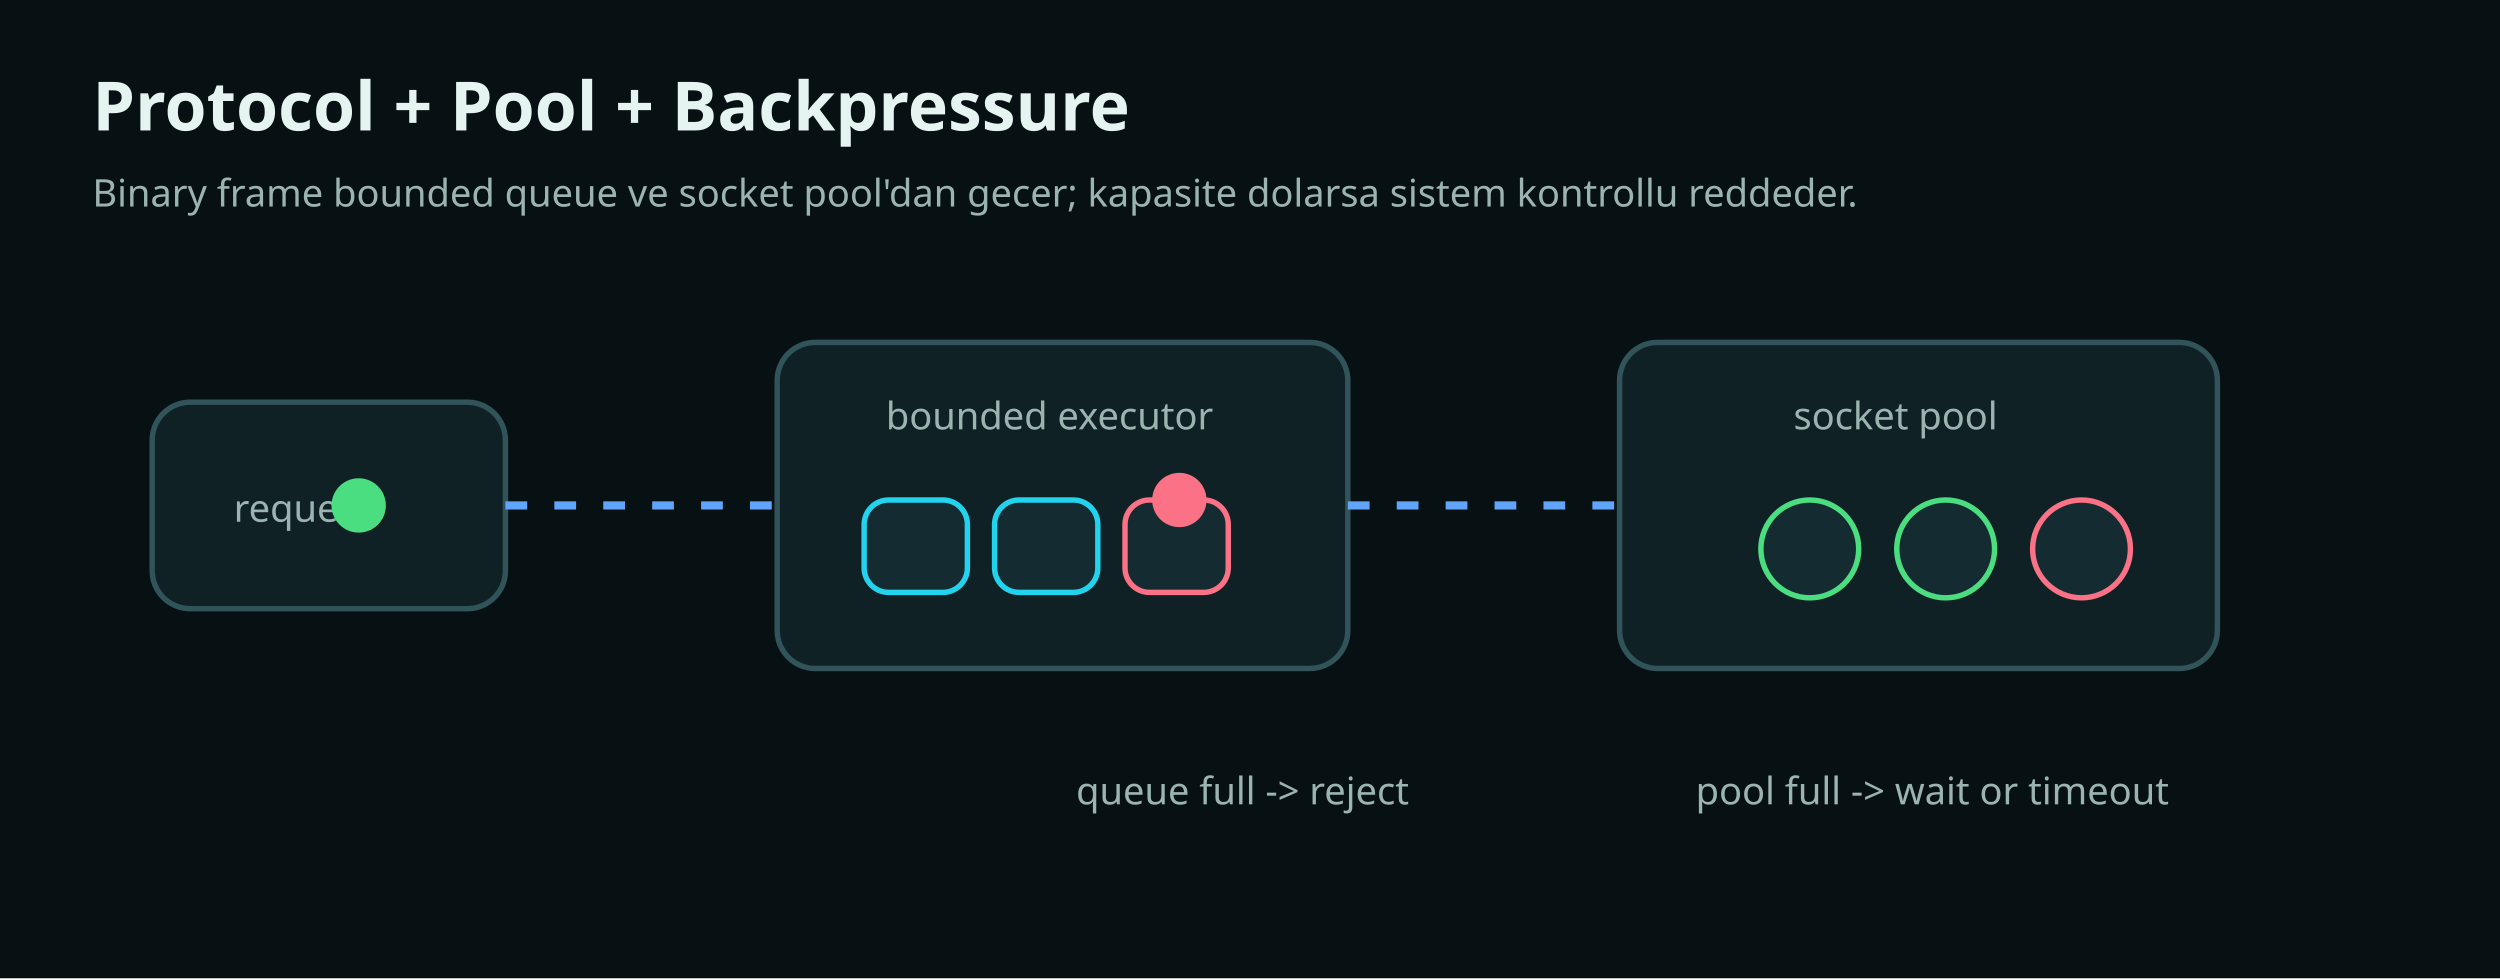
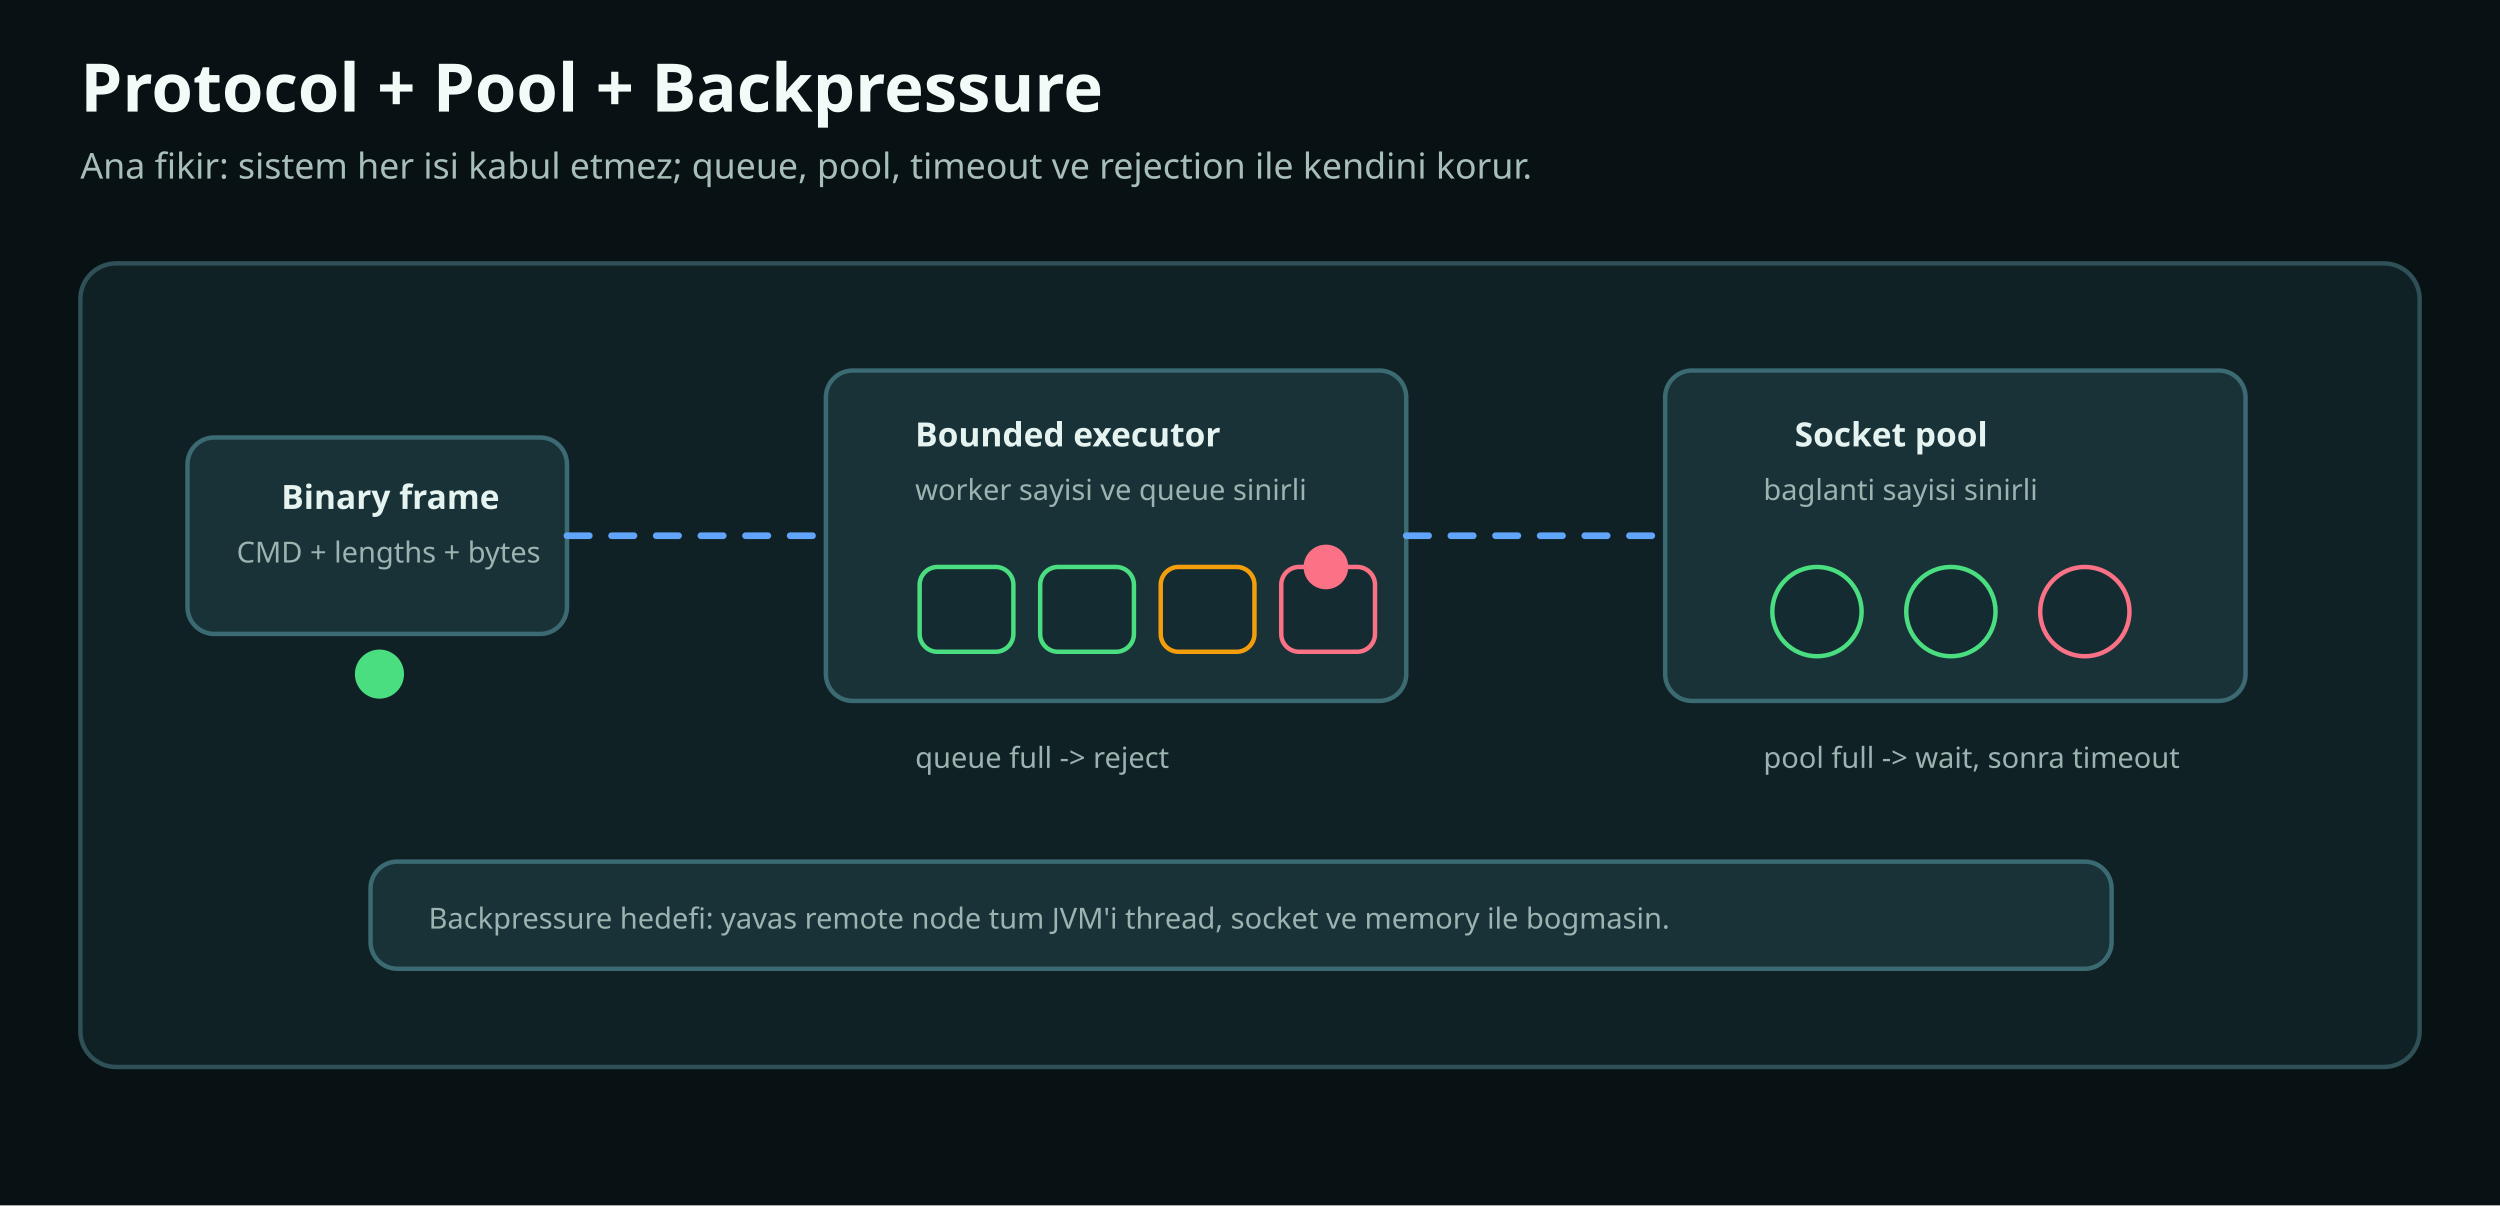
- <svg xmlns="http://www.w3.org/2000/svg" width="920" height="360" viewBox="0 0 920 360" role="img" aria-labelledby="title desc">
+ <svg xmlns="http://www.w3.org/2000/svg" width="1120" height="540" viewBox="0 0 1120 540" role="img" aria-labelledby="title desc">
  <style>
-     .bg{fill:#071013}.t{fill:#e6f4f1;font:700 25px system-ui}.s{fill:#9bb4b0;font:500 14px system-ui}.b{fill:#102126;stroke:#31535a;stroke-width:2;rx:14}.q{fill:#142b31;stroke:#22d3ee;stroke-width:2;rx:9}.ok{stroke:#4ade80}.bad{stroke:#fb7185}.line{fill:none;stroke:#60a5fa;stroke-width:3;stroke-dasharray:8 10;animation:dash 1s linear infinite}.pkt{fill:#4ade80;animation:pkt 4s ease-in-out infinite}.reject{fill:#fb7185;animation:rej 4s ease-in-out infinite}@keyframes dash{to{stroke-dashoffset:-18}}@keyframes pkt{0%{transform:translateX(0);opacity:0}20%{opacity:1}70%{transform:translateX(530px);opacity:1}100%{transform:translateX(530px);opacity:0}}@keyframes rej{0%,55%{opacity:0;transform:translateY(0)}70%,95%{opacity:1;transform:translateY(42px)}100%{opacity:0}}
+     .bg{fill:#081113}.title{fill:#f2fbf8;font:700 30px system-ui}.sub{fill:#a8beb9;font:500 16px system-ui}.panel{fill:#102126;stroke:#2e5056;stroke-width:2;rx:16}.box{fill:#183238;stroke:#3b6a72;stroke-width:2;rx:12}.slot{fill:#142b31;stroke:#67e8f9;stroke-width:2;rx:8}.ok{stroke:#4ade80}.bad{stroke:#fb7185}.warn{stroke:#f59e0b}.txt{fill:#e6f4f1;font:700 15px system-ui}.muted{fill:#9bb4b0;font:500 13px system-ui}.flow{fill:none;stroke:#60a5fa;stroke-width:3;stroke-linecap:round;stroke-dasharray:10 10;animation:dash 1.1s linear infinite}.pkt{fill:#4ade80;animation:pkt 7s ease-in-out infinite}.reject{fill:#fb7185;animation:reject 7s ease-in-out infinite}.wait{animation:wait 7s ease-in-out infinite}@keyframes dash{to{stroke-dashoffset:-20}}@keyframes pkt{0%{transform:translateX(0);opacity:.1}16%{opacity:1}72%{transform:translateX(710px);opacity:1}100%{transform:translateX(710px);opacity:.1}}@keyframes reject{0%,50%{opacity:.1;transform:translateY(0)}65%,92%{opacity:1;transform:translateY(52px)}100%{opacity:.1}}@keyframes wait{0%,40%,100%{opacity:.45}58%,86%{opacity:1}}
  </style>
-   <rect class="bg" width="920" height="360" />
-   <text class="t" x="34" y="48">Protocol + Pool + Backpressure</text>
-   <text class="s" x="34" y="76">Binary frame bounded queue ve socket pool'dan gecer; kapasite dolarsa sistem kontrollu reddeder.</text>
-   <rect class="b" x="56" y="148" width="130" height="76" />
-   <text class="s" x="86" y="192">request</text>
-   <rect class="b" x="286" y="126" width="210" height="120" />
-   <text class="s" x="326" y="158">bounded executor</text>
-   <rect class="q" x="318" y="184" width="38" height="34" />
-   <rect class="q" x="366" y="184" width="38" height="34" />
-   <rect class="q bad" x="414" y="184" width="38" height="34" />
-   <rect class="b" x="596" y="126" width="220" height="120" />
-   <text class="s" x="660" y="158">socket pool</text>
-   <circle class="q ok" cx="666" cy="202" r="18" />
-   <circle class="q ok" cx="716" cy="202" r="18" />
-   <circle class="q bad" cx="766" cy="202" r="18" />
-   <path class="line" d="M186 186 H286" />
-   <path class="line" d="M496 186 H596" />
-   <circle class="pkt" cx="132" cy="186" r="10" />
-   <circle class="reject" cx="434" cy="184" r="10" />
-   <text class="s" x="396" y="296">queue full -&gt; reject</text>
-   <text class="s" x="624" y="296">pool full -&gt; wait or timeout</text>
+   <rect class="bg" width="1120" height="540" />
+   <text class="title" x="36" y="50">Protocol + Pool + Backpressure</text>
+   <text class="sub" x="36" y="80">Ana fikir: sistem her isi kabul etmez; queue, pool, timeout ve rejection ile kendini korur.</text>
+   <rect class="panel" x="36" y="118" width="1048" height="360" />
+   <rect class="box" x="84" y="196" width="170" height="88" />
+   <text class="txt" x="126" y="228">Binary frame</text>
+   <text class="muted" x="106" y="252">CMD + lengths + bytes</text>
+   <circle class="pkt" cx="170" cy="302" r="11" />
+   <path class="flow" d="M254 240 H370" />
+   <rect class="box" x="370" y="166" width="260" height="148" />
+   <text class="txt" x="410" y="200">Bounded executor</text>
+   <text class="muted" x="410" y="224">worker sayisi ve queue sinirli</text>
+   <rect class="slot ok" x="412" y="254" width="42" height="38" />
+   <rect class="slot ok" x="466" y="254" width="42" height="38" />
+   <rect class="slot warn" x="520" y="254" width="42" height="38" />
+   <rect class="slot bad wait" x="574" y="254" width="42" height="38" />
+   <circle class="reject" cx="594" cy="254" r="10" />
+   <text class="muted" x="410" y="344">queue full -&gt; reject</text>
+   <path class="flow" d="M630 240 H746" />
+   <rect class="box" x="746" y="166" width="260" height="148" />
+   <text class="txt" x="804" y="200">Socket pool</text>
+   <text class="muted" x="790" y="224">baglanti sayisi sinirli</text>
+   <circle class="slot ok" cx="814" cy="274" r="20" />
+   <circle class="slot ok" cx="874" cy="274" r="20" />
+   <circle class="slot bad wait" cx="934" cy="274" r="20" />
+   <text class="muted" x="790" y="344">pool full -&gt; wait, sonra timeout</text>
+   <rect class="box" x="166" y="386" width="780" height="48" />
+   <text class="muted" x="192" y="416">Backpressure hedefi: yavas remote node tum JVM'i thread, socket ve memory ile bogmasin.</text>
</svg>
